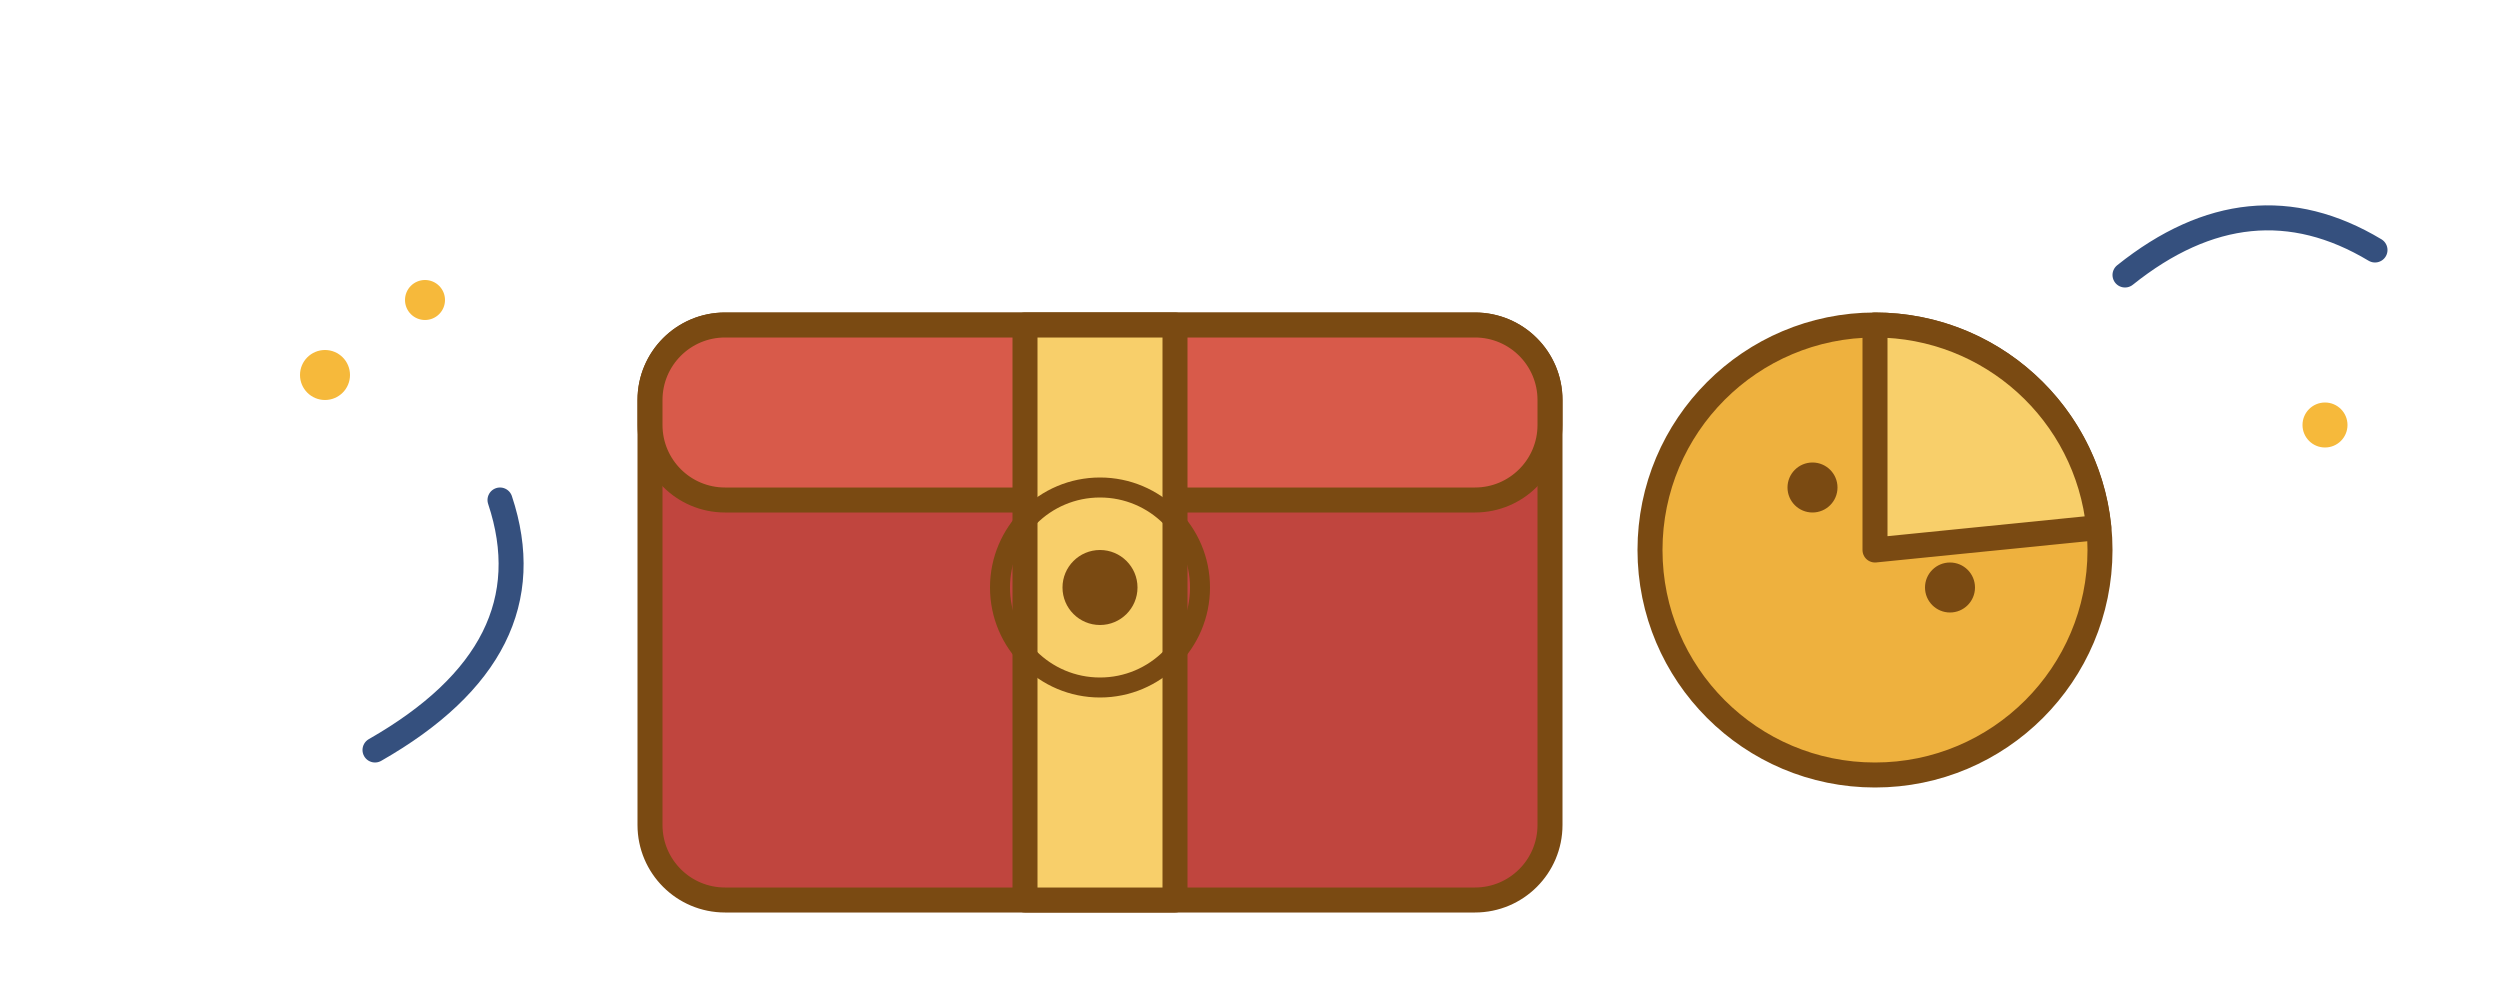
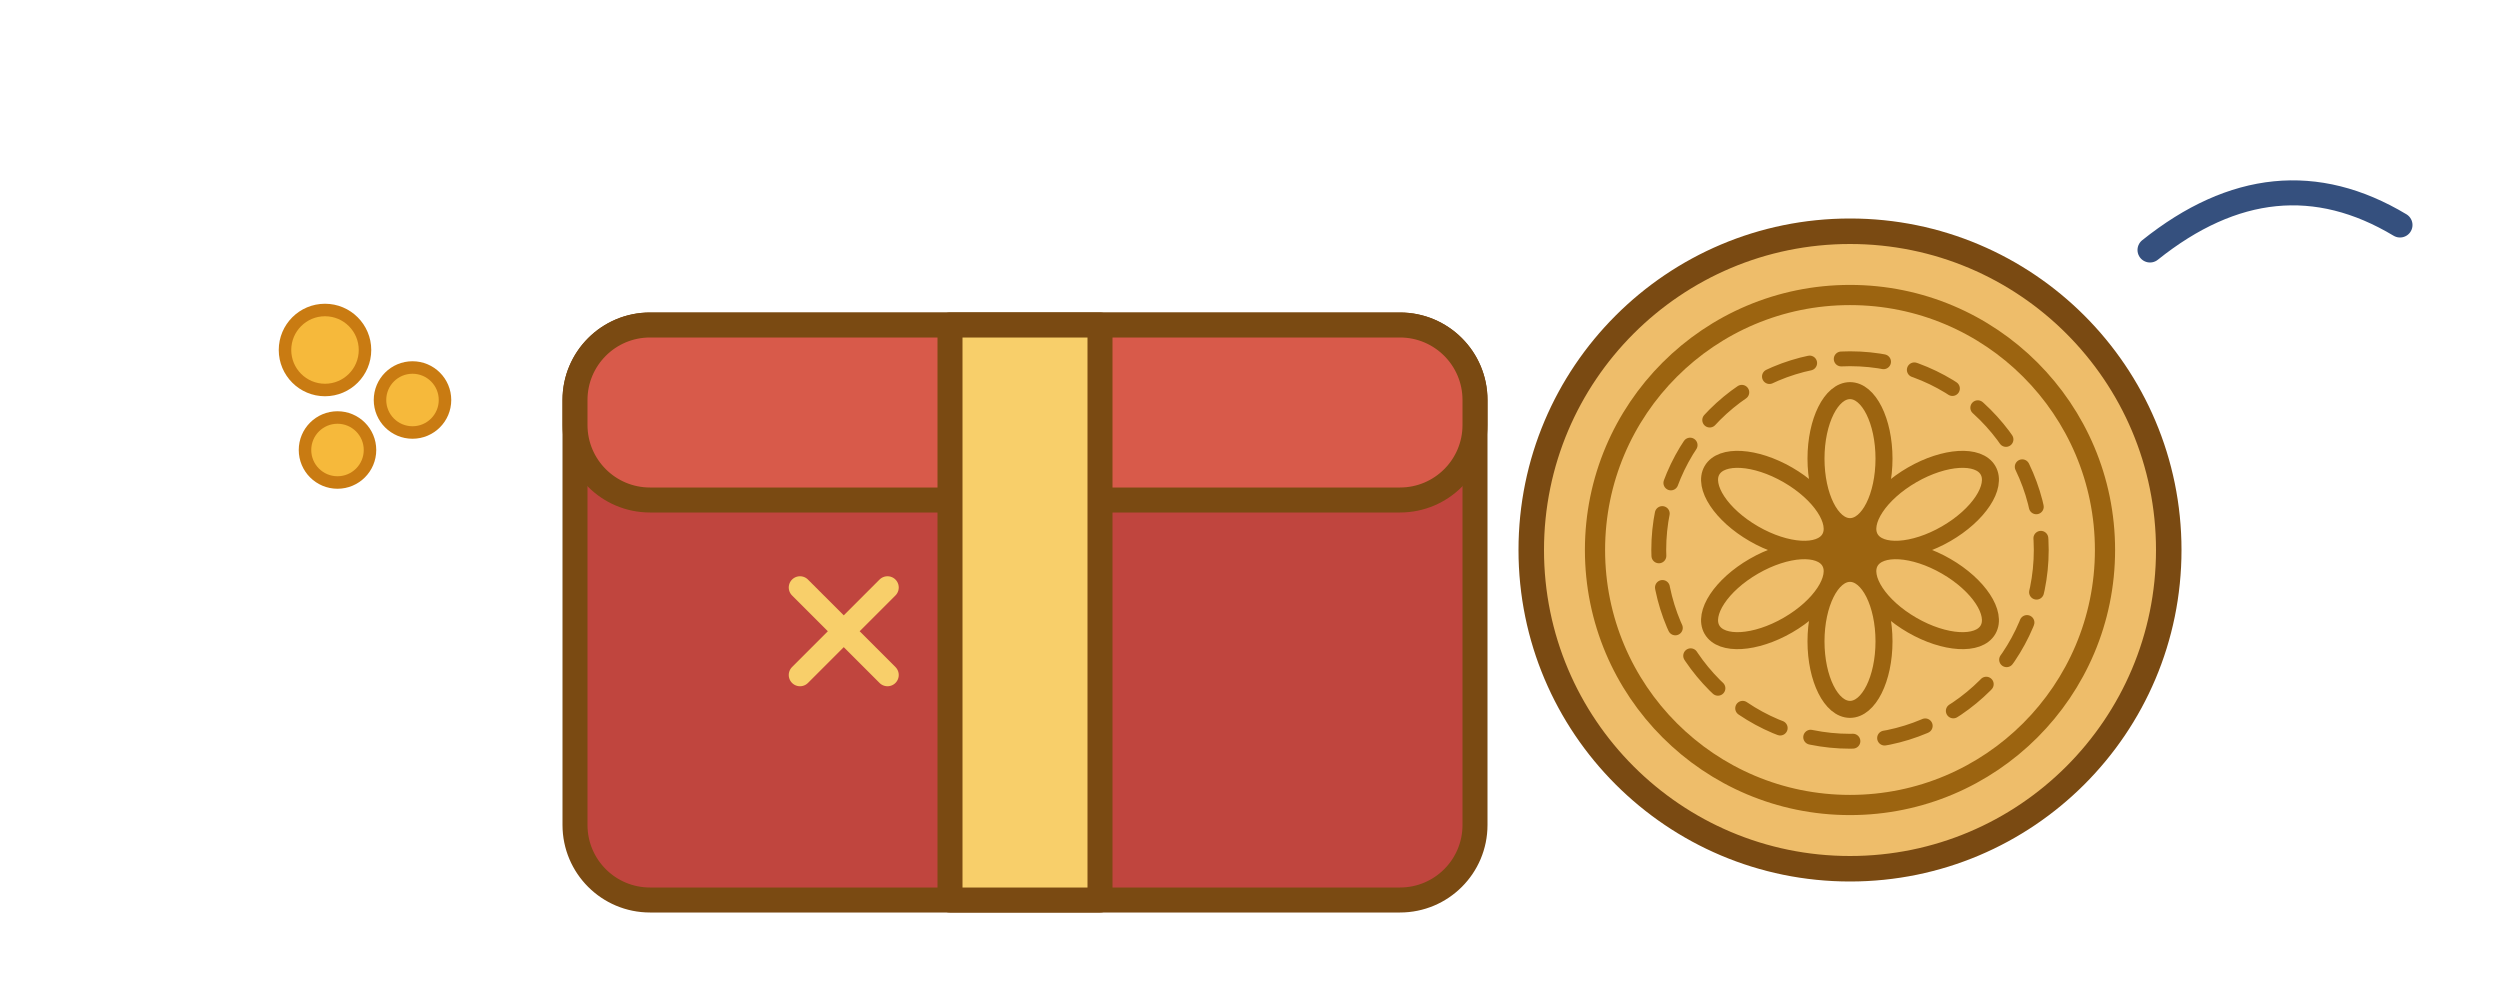
<svg xmlns="http://www.w3.org/2000/svg" width="200" height="80" viewBox="0 0 200 80">
  <g stroke="#7a4a12" stroke-width="2" stroke-linejoin="round">
-     <rect x="52" y="26" width="72" height="46" rx="6" fill="#c0453e" />
-     <rect x="52" y="26" width="72" height="14" rx="6" fill="#d85a4a" />
-     <rect x="82" y="26" width="12" height="46" fill="#f8cf6a" />
+     <rect x="46" y="26" width="72" height="46" rx="6" fill="#c0453e" />
+     <rect x="46" y="26" width="72" height="14" rx="6" fill="#d85a4a" />
+     <rect x="76" y="26" width="12" height="46" fill="#f8cf6a" />
  </g>
-   <circle cx="88" cy="47" r="8" fill="none" stroke="#7a4a12" stroke-width="1.6" />
-   <circle cx="88" cy="47" r="3" fill="#7a4a12" />
-   <g stroke="#7a4a12" stroke-width="2" stroke-linejoin="round">
-     <circle cx="150" cy="44" r="18" fill="#eeb13e" />
-     <path d="M150 26a18 18 0 0 1 17.9 16.2L150 44Z" fill="#f8cf6a" />
+   <path d="M64 47 L71 54 M71 47 L64 54" stroke="#f8cf6a" stroke-width="1.8" stroke-linecap="round" />
+   <g transform="translate(148 44) scale(0.85)" stroke-linecap="round" stroke-linejoin="round">
+     <circle cx="0" cy="0" r="30" fill="#eebd6a" stroke="#7a4a12" stroke-width="2.4" />
+     <circle cx="0" cy="0" r="24" fill="none" stroke="#9c6410" stroke-width="1.9" />
+     <circle cx="0" cy="0" r="18" fill="none" stroke="#9c6410" stroke-width="1.4" stroke-dasharray="4 3" />
+     <g fill="none" stroke="#9c6410" stroke-width="1.6">
+       <ellipse cx="0" cy="-8.6" rx="3.2" ry="6.4" />
+       <ellipse cx="0" cy="-8.6" rx="3.2" ry="6.4" transform="rotate(60)" />
+       <ellipse cx="0" cy="-8.6" rx="3.2" ry="6.4" transform="rotate(120)" />
+       <ellipse cx="0" cy="-8.6" rx="3.2" ry="6.4" transform="rotate(180)" />
+       <ellipse cx="0" cy="-8.6" rx="3.2" ry="6.4" transform="rotate(240)" />
+       <ellipse cx="0" cy="-8.6" rx="3.2" ry="6.4" transform="rotate(300)" />
+     </g>
+     <circle cx="0" cy="0" r="2.6" fill="#9c6410" stroke="none" />
  </g>
-   <g fill="#7a4a12">
-     <circle cx="145" cy="39" r="2" />
-     <circle cx="156" cy="47" r="2" />
+   <g fill="#f6b93b" stroke="#c97b12" stroke-width="1">
+     <circle cx="26" cy="28" r="3.2" />
+     <circle cx="33" cy="32" r="2.6" />
+     <circle cx="27" cy="36" r="2.6" />
  </g>
-   <path d="M30 60 Q44 52 40 40 M170 22 Q180 14 190 20" fill="none" stroke="#35507e" stroke-width="2" stroke-linecap="round" />
-   <g fill="#f6b93b">
-     <circle cx="26" cy="30" r="2" />
-     <circle cx="34" cy="24" r="1.6" />
-     <circle cx="186" cy="34" r="1.8" />
-   </g>
+   <path d="M172 20 Q182 12 192 18" fill="none" stroke="#35507e" stroke-width="2" stroke-linecap="round" />
</svg>
